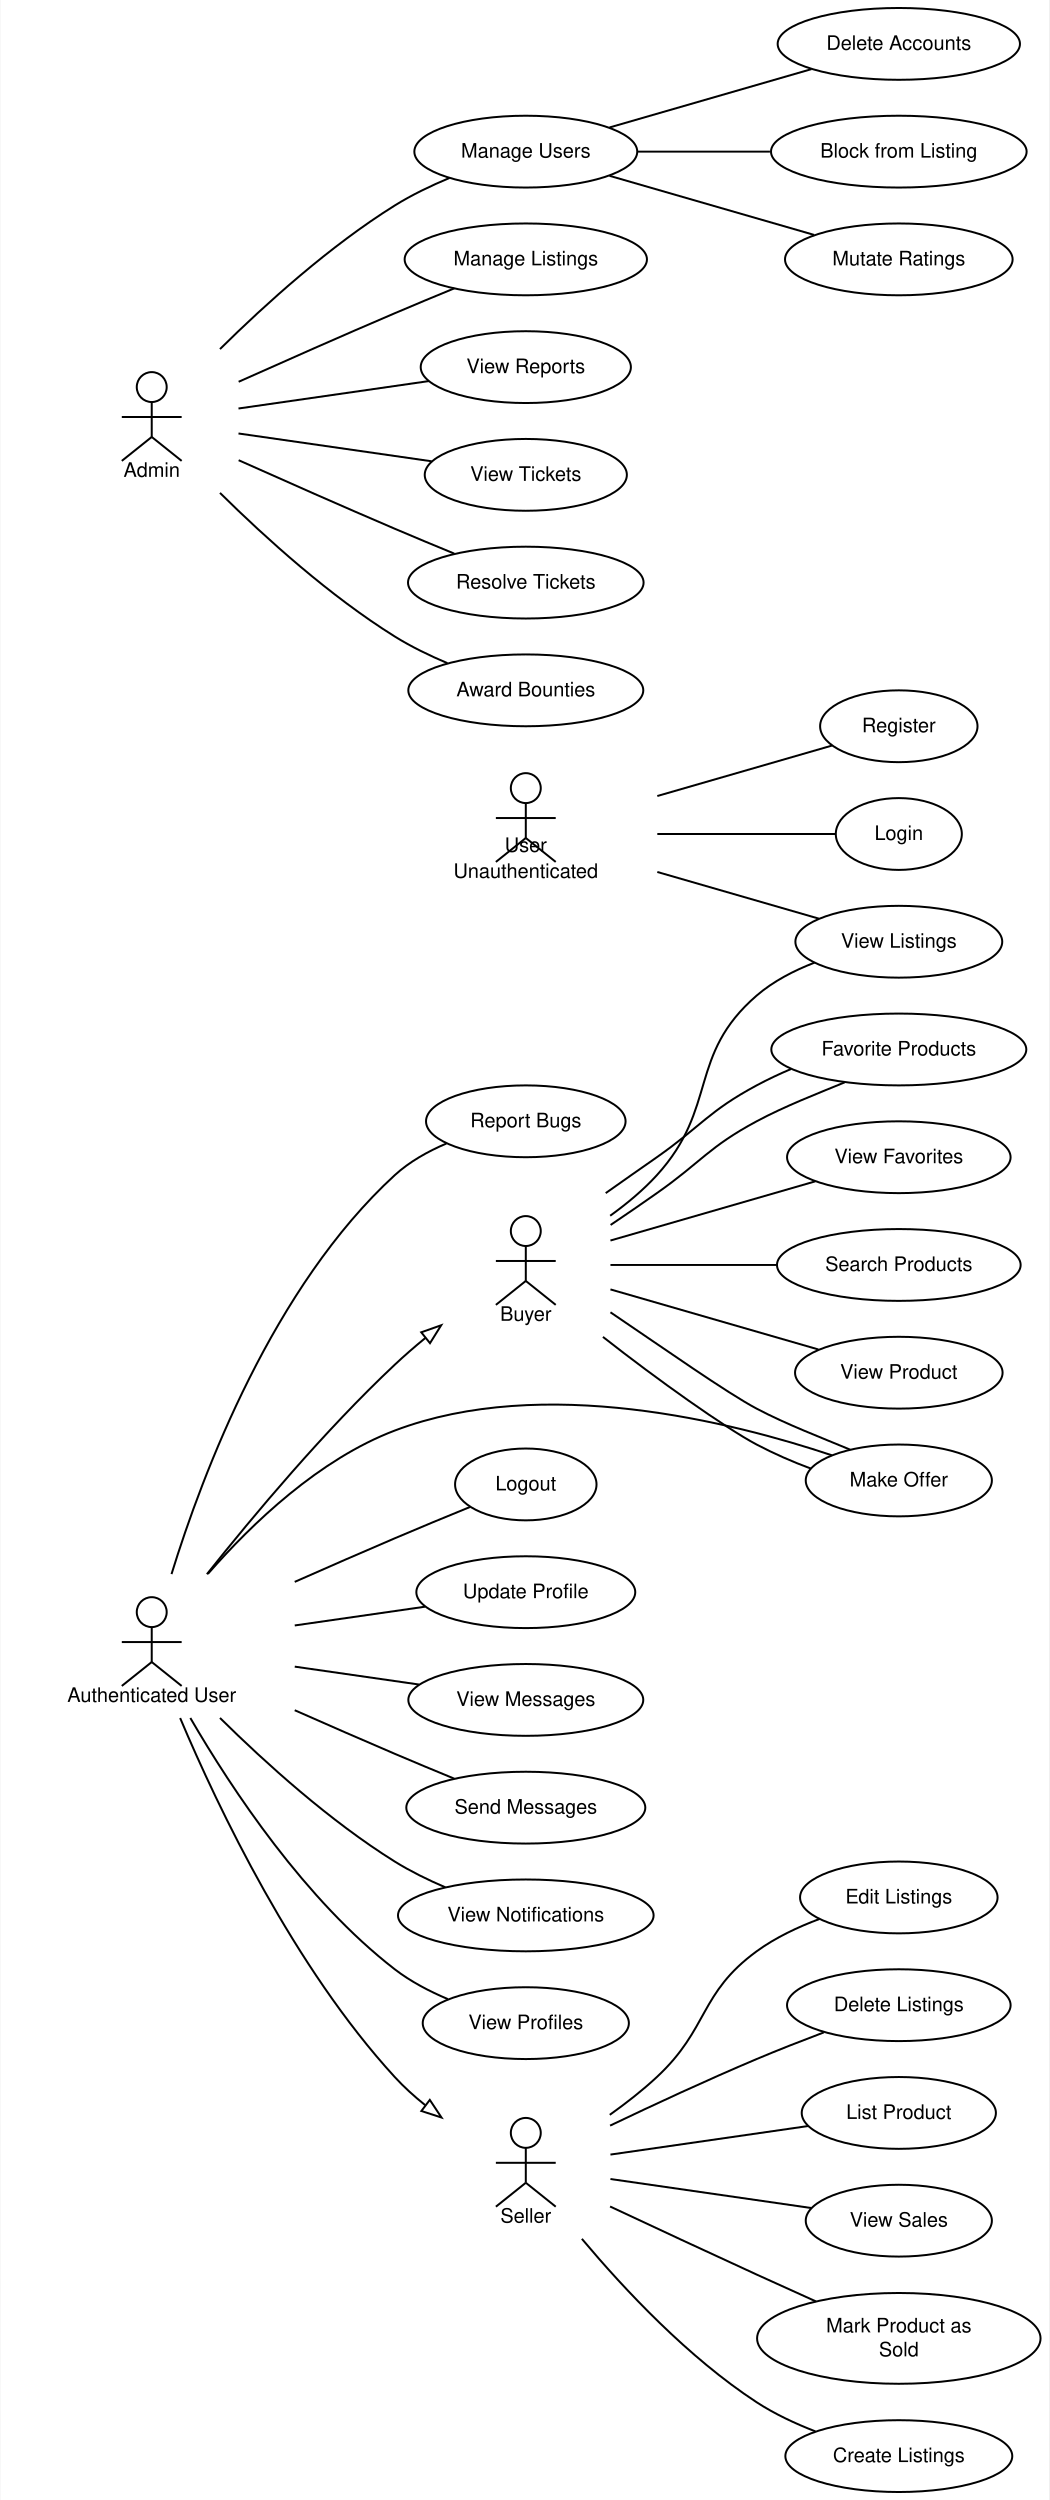
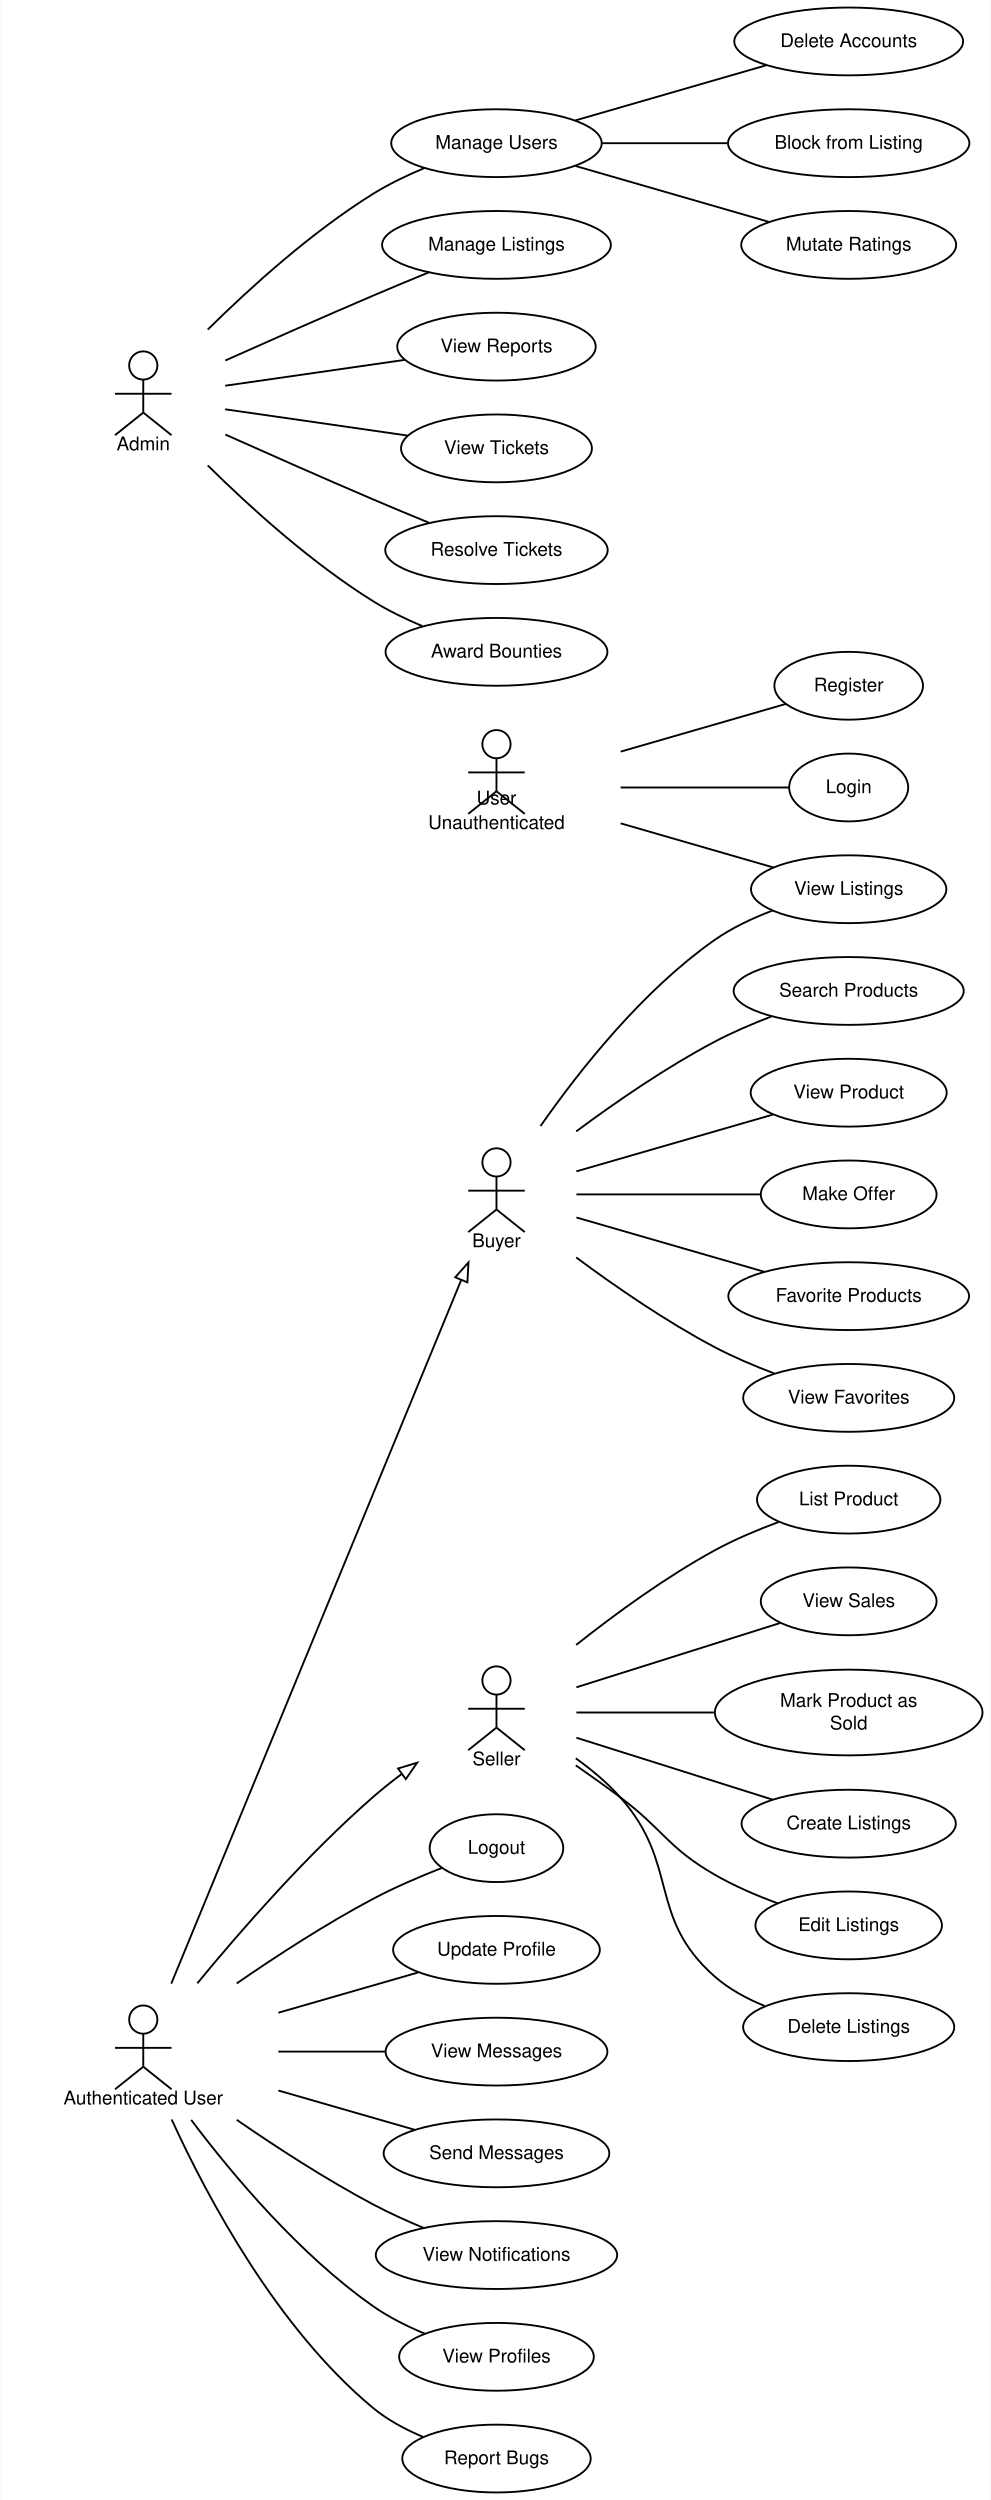
- <svg xmlns="http://www.w3.org/2000/svg" width="526pt" height="1253pt" viewBox="0.00 0.00 525.50 1253.00">
-   <g id="graph0" class="graph" transform="scale(1 1) rotate(0) translate(4 1249)">
-     <polygon fill="#ffffff" stroke="transparent" points="-4,4 -4,-1249 521.504,-1249 521.504,4 -4,4" />
+ <svg xmlns="http://www.w3.org/2000/svg" width="526pt" height="1327pt" viewBox="0.00 0.00 525.50 1327.00">
+   <g id="graph0" class="graph" transform="scale(1 1) rotate(0) translate(4 1323)">
+     <polygon fill="#ffffff" stroke="transparent" points="-4,4 -4,-1323 521.504,-1323 521.504,4 -4,4" />
    <g id="node1" class="node">
-       <g transform="translate(259.2805,-834)" style="fill:none;stroke:black;stroke-width:1px">
-         <circle cx="0" cy="-20" r="7.5" />
-         <line x1="0" y1="-12.5" x2="0" y2="5" />
-         <line x1="-15" y1="-5" x2="15" y2="-5" />
-         <line x1="0" y1="5" x2="-15" y2="17" />
-         <line x1="0" y1="5" x2="15" y2="17" />
-       </g>
-       <text text-anchor="middle" x="259.281" y="-809" font-family="Helvetica,sans-Serif" font-size="10.00" fill="#000000">Unauthenticated</text>
-       <text text-anchor="middle" x="259.281" y="-822" font-family="Helvetica,sans-Serif" font-size="10.00" fill="#000000">User</text>
+       <g transform="translate(259.2805,-908)" style="fill:none;stroke:black;stroke-width:1px">
+         <circle cx="0" cy="-20" r="7.5" />
+         <line x1="0" y1="-12.5" x2="0" y2="5" />
+         <line x1="-15" y1="-5" x2="15" y2="-5" />
+         <line x1="0" y1="5" x2="-15" y2="17" />
+         <line x1="0" y1="5" x2="15" y2="17" />
+       </g>
+       <text text-anchor="middle" x="259.281" y="-883" font-family="Helvetica,sans-Serif" font-size="10.00" fill="#000000">Unauthenticated</text>
+       <text text-anchor="middle" x="259.281" y="-896" font-family="Helvetica,sans-Serif" font-size="10.00" fill="#000000">User</text>
    </g>
    <g id="node6" class="node">
-       <ellipse fill="none" stroke="#000000" cx="446.236" cy="-885" rx="39.443" ry="18" />
-       <text text-anchor="middle" x="446.236" y="-882" font-family="Helvetica,sans-Serif" font-size="10.00" fill="#000000">Register</text>
+       <ellipse fill="none" stroke="#000000" cx="446.236" cy="-959" rx="39.443" ry="18" />
+       <text text-anchor="middle" x="446.236" y="-956" font-family="Helvetica,sans-Serif" font-size="10.00" fill="#000000">Register</text>
    </g>
    <g id="edge3" class="edge">
-       <path fill="none" stroke="#000000" d="M325.194,-850.038C354.84,-858.601 388.548,-868.338 412.851,-875.357" />
+       <path fill="none" stroke="#000000" d="M325.194,-924.038C354.84,-932.601 388.548,-942.338 412.851,-949.357" />
    </g>
    <g id="node7" class="node">
-       <ellipse fill="none" stroke="#000000" cx="446.236" cy="-831" rx="31.586" ry="18" />
-       <text text-anchor="middle" x="446.236" y="-828" font-family="Helvetica,sans-Serif" font-size="10.00" fill="#000000">Login</text>
+       <ellipse fill="none" stroke="#000000" cx="446.236" cy="-905" rx="31.586" ry="18" />
+       <text text-anchor="middle" x="446.236" y="-902" font-family="Helvetica,sans-Serif" font-size="10.00" fill="#000000">Login</text>
    </g>
    <g id="edge4" class="edge">
-       <path fill="none" stroke="#000000" d="M325.194,-831C355.576,-831 390.224,-831 414.643,-831" />
+       <path fill="none" stroke="#000000" d="M325.194,-905C355.576,-905 390.224,-905 414.643,-905" />
    </g>
    <g id="node8" class="node">
-       <ellipse fill="none" stroke="#000000" cx="446.236" cy="-777" rx="51.838" ry="18" />
-       <text text-anchor="middle" x="446.236" y="-774" font-family="Helvetica,sans-Serif" font-size="10.00" fill="#000000">View Listings</text>
+       <ellipse fill="none" stroke="#000000" cx="446.236" cy="-851" rx="51.838" ry="18" />
+       <text text-anchor="middle" x="446.236" y="-848" font-family="Helvetica,sans-Serif" font-size="10.00" fill="#000000">View Listings</text>
    </g>
    <g id="edge5" class="edge">
-       <path fill="none" stroke="#000000" d="M325.194,-811.962C352.212,-804.158 382.604,-795.38 406.175,-788.571" />
+       <path fill="none" stroke="#000000" d="M325.194,-885.962C352.212,-878.158 382.604,-869.38 406.175,-862.571" />
    </g>
    <g id="node2" class="node">
-       <g transform="translate(71.7965,-421)" style="fill:none;stroke:black;stroke-width:1px">
-         <circle cx="0" cy="-20" r="7.5" />
-         <line x1="0" y1="-12.5" x2="0" y2="5" />
-         <line x1="-15" y1="-5" x2="15" y2="-5" />
-         <line x1="0" y1="5" x2="-15" y2="17" />
-         <line x1="0" y1="5" x2="15" y2="17" />
-       </g>
-       <text text-anchor="middle" x="71.796" y="-396" font-family="Helvetica,sans-Serif" font-size="10.00" fill="#000000">Authenticated User</text>
+       <g transform="translate(71.7965,-231)" style="fill:none;stroke:black;stroke-width:1px">
+         <circle cx="0" cy="-20" r="7.5" />
+         <line x1="0" y1="-12.5" x2="0" y2="5" />
+         <line x1="-15" y1="-5" x2="15" y2="-5" />
+         <line x1="0" y1="5" x2="-15" y2="17" />
+         <line x1="0" y1="5" x2="15" y2="17" />
+       </g>
+       <text text-anchor="middle" x="71.796" y="-206" font-family="Helvetica,sans-Serif" font-size="10.00" fill="#000000">Authenticated User</text>
    </g>
    <g id="node4" class="node">
-       <g transform="translate(259.2805,-612)" style="fill:none;stroke:black;stroke-width:1px">
-         <circle cx="0" cy="-20" r="7.5" />
-         <line x1="0" y1="-12.5" x2="0" y2="5" />
-         <line x1="-15" y1="-5" x2="15" y2="-5" />
-         <line x1="0" y1="5" x2="-15" y2="17" />
-         <line x1="0" y1="5" x2="15" y2="17" />
-       </g>
-       <text text-anchor="middle" x="259.281" y="-587" font-family="Helvetica,sans-Serif" font-size="10.00" fill="#000000">Buyer</text>
+       <g transform="translate(259.2805,-686)" style="fill:none;stroke:black;stroke-width:1px">
+         <circle cx="0" cy="-20" r="7.5" />
+         <line x1="0" y1="-12.5" x2="0" y2="5" />
+         <line x1="-15" y1="-5" x2="15" y2="-5" />
+         <line x1="0" y1="5" x2="-15" y2="17" />
+         <line x1="0" y1="5" x2="15" y2="17" />
+       </g>
+       <text text-anchor="middle" x="259.281" y="-661" font-family="Helvetica,sans-Serif" font-size="10.00" fill="#000000">Buyer</text>
    </g>
    <g id="edge1" class="edge">
-       <path fill="none" stroke="#000000" d="M99.437,-460.005C122.977,-489.64 158.475,-531.989 193.593,-565 198.434,-569.551 203.676,-574.093 209.015,-578.481" />
-       <polygon fill="none" stroke="#000000" points="206.88,-581.255 216.871,-584.781 211.26,-575.794 206.88,-581.255" />
+       <path fill="none" stroke="#000000" d="M86.665,-270.083C120.508,-352.217 203.239,-552.993 240.521,-643.473" />
+       <polygon fill="none" stroke="#000000" points="237.365,-645 244.411,-652.913 243.837,-642.334 237.365,-645" />
    </g>
    <g id="node5" class="node">
-       <g transform="translate(259.2805,-160)" style="fill:none;stroke:black;stroke-width:1px">
-         <circle cx="0" cy="-20" r="7.5" />
-         <line x1="0" y1="-12.5" x2="0" y2="5" />
-         <line x1="-15" y1="-5" x2="15" y2="-5" />
-         <line x1="0" y1="5" x2="-15" y2="17" />
-         <line x1="0" y1="5" x2="15" y2="17" />
-       </g>
-       <text text-anchor="middle" x="259.281" y="-135" font-family="Helvetica,sans-Serif" font-size="10.00" fill="#000000">Seller</text>
+       <g transform="translate(259.2805,-411)" style="fill:none;stroke:black;stroke-width:1px">
+         <circle cx="0" cy="-20" r="7.5" />
+         <line x1="0" y1="-12.5" x2="0" y2="5" />
+         <line x1="-15" y1="-5" x2="15" y2="-5" />
+         <line x1="0" y1="5" x2="-15" y2="17" />
+         <line x1="0" y1="5" x2="15" y2="17" />
+       </g>
+       <text text-anchor="middle" x="259.281" y="-386" font-family="Helvetica,sans-Serif" font-size="10.00" fill="#000000">Seller</text>
    </g>
    <g id="edge2" class="edge">
-       <path fill="none" stroke="#000000" d="M86.035,-387.923C105.343,-342.248 143.275,-262.909 193.593,-208 198.174,-203.001 203.41,-198.266 208.883,-193.877" />
-       <polygon fill="none" stroke="#000000" points="211.17,-196.536 217.022,-187.704 206.94,-190.959 211.17,-196.536" />
+       <path fill="none" stroke="#000000" d="M100.48,-270.256C123.93,-298.742 158.786,-338.552 193.593,-369 198.373,-373.181 203.552,-377.31 208.834,-381.272" />
+       <polygon fill="none" stroke="#000000" points="207.03,-384.289 217.175,-387.343 211.149,-378.629 207.03,-384.289" />
    </g>
    <g id="node9" class="node">
-       <ellipse fill="none" stroke="#000000" cx="259.281" cy="-505" rx="35.447" ry="18" />
-       <text text-anchor="middle" x="259.281" y="-502" font-family="Helvetica,sans-Serif" font-size="10.00" fill="#000000">Logout</text>
+       <ellipse fill="none" stroke="#000000" cx="259.281" cy="-342" rx="35.447" ry="18" />
+       <text text-anchor="middle" x="259.281" y="-339" font-family="Helvetica,sans-Serif" font-size="10.00" fill="#000000">Logout</text>
    </g>
    <g id="edge6" class="edge">
-       <path fill="none" stroke="#000000" d="M143.464,-456.165C159.897,-463.431 177.32,-471.05 193.593,-478 205.952,-483.279 219.696,-488.957 231.403,-493.738" />
+       <path fill="none" stroke="#000000" d="M121.386,-270.197C142.969,-285.094 168.925,-301.892 193.593,-315 205.243,-321.191 218.63,-326.923 230.267,-331.499" />
    </g>
    <g id="node10" class="node">
-       <ellipse fill="none" stroke="#000000" cx="259.281" cy="-451" rx="54.86" ry="18" />
-       <text text-anchor="middle" x="259.281" y="-448" font-family="Helvetica,sans-Serif" font-size="10.00" fill="#000000">Update Profile</text>
+       <ellipse fill="none" stroke="#000000" cx="259.281" cy="-288" rx="54.86" ry="18" />
+       <text text-anchor="middle" x="259.281" y="-285" font-family="Helvetica,sans-Serif" font-size="10.00" fill="#000000">Update Profile</text>
    </g>
    <g id="edge7" class="edge">
-       <path fill="none" stroke="#000000" d="M143.479,-434.323C165.291,-437.464 188.792,-440.849 208.886,-443.743" />
+       <path fill="none" stroke="#000000" d="M143.479,-254.646C168.599,-261.881 195.959,-269.762 217.775,-276.045" />
    </g>
    <g id="node11" class="node">
-       <ellipse fill="none" stroke="#000000" cx="259.281" cy="-397" rx="58.874" ry="18" />
-       <text text-anchor="middle" x="259.281" y="-394" font-family="Helvetica,sans-Serif" font-size="10.00" fill="#000000">View Messages</text>
+       <ellipse fill="none" stroke="#000000" cx="259.281" cy="-234" rx="58.874" ry="18" />
+       <text text-anchor="middle" x="259.281" y="-231" font-family="Helvetica,sans-Serif" font-size="10.00" fill="#000000">View Messages</text>
    </g>
    <g id="edge8" class="edge">
-       <path fill="none" stroke="#000000" d="M143.479,-413.677C164.154,-410.7 186.346,-407.503 205.716,-404.714" />
+       <path fill="none" stroke="#000000" d="M143.479,-234C162.189,-234 182.143,-234 200.123,-234" />
    </g>
    <g id="node12" class="node">
-       <ellipse fill="none" stroke="#000000" cx="259.281" cy="-343" rx="59.895" ry="18" />
-       <text text-anchor="middle" x="259.281" y="-340" font-family="Helvetica,sans-Serif" font-size="10.00" fill="#000000">Send Messages</text>
+       <ellipse fill="none" stroke="#000000" cx="259.281" cy="-180" rx="59.895" ry="18" />
+       <text text-anchor="middle" x="259.281" y="-177" font-family="Helvetica,sans-Serif" font-size="10.00" fill="#000000">Send Messages</text>
    </g>
    <g id="edge9" class="edge">
-       <path fill="none" stroke="#000000" d="M143.464,-391.835C159.897,-384.569 177.32,-376.95 193.593,-370 203.231,-365.884 213.711,-361.524 223.41,-357.537" />
+       <path fill="none" stroke="#000000" d="M143.479,-213.354C167.875,-206.327 194.385,-198.692 215.876,-192.502" />
    </g>
    <g id="node13" class="node">
-       <ellipse fill="none" stroke="#000000" cx="259.281" cy="-289" rx="64.06" ry="18" />
-       <text text-anchor="middle" x="259.281" y="-286" font-family="Helvetica,sans-Serif" font-size="10.00" fill="#000000">View Notifications</text>
+       <ellipse fill="none" stroke="#000000" cx="259.281" cy="-126" rx="64.06" ry="18" />
+       <text text-anchor="middle" x="259.281" y="-123" font-family="Helvetica,sans-Serif" font-size="10.00" fill="#000000">View Notifications</text>
    </g>
    <g id="edge10" class="edge">
-       <path fill="none" stroke="#000000" d="M106.009,-387.958C129.122,-365.122 161.222,-336.192 193.593,-316 201.439,-311.106 210.326,-306.762 218.97,-303.066" />
+       <path fill="none" stroke="#000000" d="M121.386,-197.803C142.969,-182.906 168.925,-166.108 193.593,-153 202.086,-148.487 211.501,-144.218 220.489,-140.463" />
    </g>
    <g id="node14" class="node">
-       <ellipse fill="none" stroke="#000000" cx="259.281" cy="-235" rx="51.663" ry="18" />
-       <text text-anchor="middle" x="259.281" y="-232" font-family="Helvetica,sans-Serif" font-size="10.00" fill="#000000">View Profiles</text>
+       <ellipse fill="none" stroke="#000000" cx="259.281" cy="-72" rx="51.663" ry="18" />
+       <text text-anchor="middle" x="259.281" y="-69" font-family="Helvetica,sans-Serif" font-size="10.00" fill="#000000">View Profiles</text>
    </g>
    <g id="edge11" class="edge">
-       <path fill="none" stroke="#000000" d="M91.149,-387.944C112.154,-351.789 148.771,-296.647 193.593,-262 201.495,-255.892 210.972,-250.946 220.237,-247.039" />
+       <path fill="none" stroke="#000000" d="M97.235,-197.75C119.714,-167.92 154.875,-126.256 193.593,-99 201.961,-93.109 211.808,-88.2 221.295,-84.255" />
    </g>
    <g id="node15" class="node">
-       <ellipse fill="none" stroke="#000000" cx="446.236" cy="-507" rx="46.648" ry="18" />
-       <text text-anchor="middle" x="446.236" y="-504" font-family="Helvetica,sans-Serif" font-size="10.00" fill="#000000">Make Offer</text>
+       <ellipse fill="none" stroke="#000000" cx="259.281" cy="-18" rx="50.009" ry="18" />
+       <text text-anchor="middle" x="259.281" y="-15" font-family="Helvetica,sans-Serif" font-size="10.00" fill="#000000">Report Bugs</text>
    </g>
    <g id="edge12" class="edge">
-       <path fill="none" stroke="#000000" d="M99.954,-460.17C122.233,-485.642 155.809,-517.661 193.593,-532 267.974,-560.228 363.064,-536.222 412.682,-519.606" />
+       <path fill="none" stroke="#000000" d="M86.868,-197.974C106.051,-156.053 142.889,-87.204 193.593,-45 201.364,-38.532 210.896,-33.437 220.264,-29.5" />
+     </g>
+     <g id="node3" class="node">
+       <g transform="translate(71.7965,-1109)" style="fill:none;stroke:black;stroke-width:1px">
+         <circle cx="0" cy="-20" r="7.5" />
+         <line x1="0" y1="-12.5" x2="0" y2="5" />
+         <line x1="-15" y1="-5" x2="15" y2="-5" />
+         <line x1="0" y1="5" x2="-15" y2="17" />
+         <line x1="0" y1="5" x2="15" y2="17" />
+       </g>
+       <text text-anchor="middle" x="71.796" y="-1084" font-family="Helvetica,sans-Serif" font-size="10.00" fill="#000000">Admin</text>
+     </g>
+     <g id="node27" class="node">
+       <ellipse fill="none" stroke="#000000" cx="259.281" cy="-1247" rx="55.861" ry="18" />
+       <text text-anchor="middle" x="259.281" y="-1244" font-family="Helvetica,sans-Serif" font-size="10.00" fill="#000000">Manage Users</text>
+     </g>
+     <g id="edge25" class="edge">
+       <path fill="none" stroke="#000000" d="M106.009,-1148.042C129.122,-1170.879 161.222,-1199.808 193.593,-1220 202.067,-1225.286 211.755,-1229.929 221.04,-1233.809" />
+     </g>
+     <g id="node28" class="node">
+       <ellipse fill="none" stroke="#000000" cx="259.281" cy="-1193" rx="60.726" ry="18" />
+       <text text-anchor="middle" x="259.281" y="-1190" font-family="Helvetica,sans-Serif" font-size="10.00" fill="#000000">Manage Listings</text>
+     </g>
+     <g id="edge26" class="edge">
+       <path fill="none" stroke="#000000" d="M115.359,-1131.659C138.527,-1142.028 167.536,-1154.871 193.593,-1166 203.231,-1170.117 213.711,-1174.476 223.41,-1178.463" />
+     </g>
+     <g id="node29" class="node">
+       <ellipse fill="none" stroke="#000000" cx="259.281" cy="-1139" rx="52.673" ry="18" />
+       <text text-anchor="middle" x="259.281" y="-1136" font-family="Helvetica,sans-Serif" font-size="10.00" fill="#000000">View Reports</text>
+     </g>
+     <g id="edge27" class="edge">
+       <path fill="none" stroke="#000000" d="M115.28,-1118.262C143.838,-1122.375 181.231,-1127.76 210.755,-1132.012" />
+     </g>
+     <g id="node30" class="node">
+       <ellipse fill="none" stroke="#000000" cx="259.281" cy="-1085" rx="50.658" ry="18" />
+       <text text-anchor="middle" x="259.281" y="-1082" font-family="Helvetica,sans-Serif" font-size="10.00" fill="#000000">View Tickets</text>
+     </g>
+     <g id="edge28" class="edge">
+       <path fill="none" stroke="#000000" d="M115.28,-1105.738C144.271,-1101.563 182.366,-1096.077 212.091,-1091.796" />
+     </g>
+     <g id="node31" class="node">
+       <ellipse fill="none" stroke="#000000" cx="259.281" cy="-1031" rx="59.037" ry="18" />
+       <text text-anchor="middle" x="259.281" y="-1028" font-family="Helvetica,sans-Serif" font-size="10.00" fill="#000000">Resolve Tickets</text>
+     </g>
+     <g id="edge29" class="edge">
+       <path fill="none" stroke="#000000" d="M115.359,-1092.341C138.527,-1081.972 167.536,-1069.129 193.593,-1058 203.231,-1053.883 213.711,-1049.524 223.41,-1045.537" />
+     </g>
+     <g id="node32" class="node">
+       <ellipse fill="none" stroke="#000000" cx="259.281" cy="-977" rx="58.883" ry="18" />
+       <text text-anchor="middle" x="259.281" y="-974" font-family="Helvetica,sans-Serif" font-size="10.00" fill="#000000">Award Bounties</text>
+     </g>
+     <g id="edge30" class="edge">
+       <path fill="none" stroke="#000000" d="M106.009,-1075.958C129.122,-1053.121 161.222,-1024.192 193.593,-1004 201.753,-998.91 211.039,-994.415 220.006,-990.626" />
+     </g>
+     <g id="edge18" class="edge">
+       <path fill="none" stroke="#000000" d="M282.66,-725.284C303.651,-755.339 336.952,-797.304 374.968,-824 384.172,-830.463 395.121,-835.611 405.641,-839.604" />
    </g>
    <g id="node16" class="node">
-       <ellipse fill="none" stroke="#000000" cx="259.281" cy="-687" rx="50.009" ry="18" />
-       <text text-anchor="middle" x="259.281" y="-684" font-family="Helvetica,sans-Serif" font-size="10.00" fill="#000000">Report Bugs</text>
+       <ellipse fill="none" stroke="#000000" cx="446.236" cy="-797" rx="61.063" ry="18" />
+       <text text-anchor="middle" x="446.236" y="-794" font-family="Helvetica,sans-Serif" font-size="10.00" fill="#000000">Search Products</text>
    </g>
    <g id="edge13" class="edge">
-       <path fill="none" stroke="#000000" d="M81.716,-460.069C97.455,-511.062 132.767,-604.218 193.593,-660 200.954,-666.75 210.232,-671.932 219.479,-675.862" />
-     </g>
-     <g id="node3" class="node">
-       <g transform="translate(71.7965,-1035)" style="fill:none;stroke:black;stroke-width:1px">
-         <circle cx="0" cy="-20" r="7.5" />
-         <line x1="0" y1="-12.5" x2="0" y2="5" />
-         <line x1="-15" y1="-5" x2="15" y2="-5" />
-         <line x1="0" y1="5" x2="-15" y2="17" />
-         <line x1="0" y1="5" x2="15" y2="17" />
-       </g>
-       <text text-anchor="middle" x="71.796" y="-1010" font-family="Helvetica,sans-Serif" font-size="10.00" fill="#000000">Admin</text>
-     </g>
-     <g id="node27" class="node">
-       <ellipse fill="none" stroke="#000000" cx="259.281" cy="-1173" rx="55.861" ry="18" />
-       <text text-anchor="middle" x="259.281" y="-1170" font-family="Helvetica,sans-Serif" font-size="10.00" fill="#000000">Manage Users</text>
-     </g>
-     <g id="edge28" class="edge">
-       <path fill="none" stroke="#000000" d="M106.009,-1074.042C129.122,-1096.879 161.222,-1125.808 193.593,-1146 202.067,-1151.286 211.755,-1155.929 221.04,-1159.809" />
-     </g>
-     <g id="node28" class="node">
-       <ellipse fill="none" stroke="#000000" cx="259.281" cy="-1119" rx="60.726" ry="18" />
-       <text text-anchor="middle" x="259.281" y="-1116" font-family="Helvetica,sans-Serif" font-size="10.00" fill="#000000">Manage Listings</text>
-     </g>
-     <g id="edge29" class="edge">
-       <path fill="none" stroke="#000000" d="M115.359,-1057.659C138.527,-1068.028 167.536,-1080.871 193.593,-1092 203.231,-1096.117 213.711,-1100.476 223.41,-1104.463" />
-     </g>
-     <g id="node29" class="node">
-       <ellipse fill="none" stroke="#000000" cx="259.281" cy="-1065" rx="52.673" ry="18" />
-       <text text-anchor="middle" x="259.281" y="-1062" font-family="Helvetica,sans-Serif" font-size="10.00" fill="#000000">View Reports</text>
-     </g>
-     <g id="edge30" class="edge">
-       <path fill="none" stroke="#000000" d="M115.28,-1044.262C143.838,-1048.375 181.231,-1053.76 210.755,-1058.012" />
-     </g>
-     <g id="node30" class="node">
-       <ellipse fill="none" stroke="#000000" cx="259.281" cy="-1011" rx="50.658" ry="18" />
-       <text text-anchor="middle" x="259.281" y="-1008" font-family="Helvetica,sans-Serif" font-size="10.00" fill="#000000">View Tickets</text>
+       <path fill="none" stroke="#000000" d="M301.594,-722.445C322.816,-738.207 349.393,-756.474 374.968,-770 384.442,-775.01 395.055,-779.553 405.139,-783.423" />
+     </g>
+     <g id="node17" class="node">
+       <ellipse fill="none" stroke="#000000" cx="446.236" cy="-743" rx="52.012" ry="18" />
+       <text text-anchor="middle" x="446.236" y="-740" font-family="Helvetica,sans-Serif" font-size="10.00" fill="#000000">View Product</text>
+     </g>
+     <g id="edge14" class="edge">
+       <path fill="none" stroke="#000000" d="M301.704,-701.253C332.946,-710.278 375.165,-722.472 405.903,-731.35" />
+     </g>
+     <g id="node18" class="node">
+       <ellipse fill="none" stroke="#000000" cx="446.236" cy="-689" rx="46.648" ry="18" />
+       <text text-anchor="middle" x="446.236" y="-686" font-family="Helvetica,sans-Serif" font-size="10.00" fill="#000000">Make Offer</text>
+     </g>
+     <g id="edge15" class="edge">
+       <path fill="none" stroke="#000000" d="M301.704,-689C330.792,-689 369.394,-689 399.387,-689" />
+     </g>
+     <g id="node19" class="node">
+       <ellipse fill="none" stroke="#000000" cx="446.236" cy="-635" rx="63.9" ry="18" />
+       <text text-anchor="middle" x="446.236" y="-632" font-family="Helvetica,sans-Serif" font-size="10.00" fill="#000000">Favorite Products</text>
+     </g>
+     <g id="edge16" class="edge">
+       <path fill="none" stroke="#000000" d="M301.704,-676.747C331.438,-668.158 371.115,-656.698 401.374,-647.958" />
+     </g>
+     <g id="node20" class="node">
+       <ellipse fill="none" stroke="#000000" cx="446.236" cy="-581" rx="56.021" ry="18" />
+       <text text-anchor="middle" x="446.236" y="-578" font-family="Helvetica,sans-Serif" font-size="10.00" fill="#000000">View Favorites</text>
+     </g>
+     <g id="edge17" class="edge">
+       <path fill="none" stroke="#000000" d="M301.594,-655.555C322.816,-639.793 349.393,-621.526 374.968,-608 384.91,-602.742 396.106,-597.999 406.628,-594.009" />
+     </g>
+     <g id="node21" class="node">
+       <ellipse fill="none" stroke="#000000" cx="446.236" cy="-527" rx="48.664" ry="18" />
+       <text text-anchor="middle" x="446.236" y="-524" font-family="Helvetica,sans-Serif" font-size="10.00" fill="#000000">List Product</text>
+     </g>
+     <g id="edge19" class="edge">
+       <path fill="none" stroke="#000000" d="M301.574,-449.884C322.684,-466.609 349.172,-485.884 374.968,-500 385.646,-505.843 397.854,-510.974 409.113,-515.149" />
+     </g>
+     <g id="node22" class="node">
+       <ellipse fill="none" stroke="#000000" cx="446.236" cy="-473" rx="46.648" ry="18" />
+       <text text-anchor="middle" x="446.236" y="-470" font-family="Helvetica,sans-Serif" font-size="10.00" fill="#000000">View Sales</text>
+     </g>
+     <g id="edge20" class="edge">
+       <path fill="none" stroke="#000000" d="M301.704,-427.388C334.347,-437.69 378.972,-451.773 409.966,-461.554" />
+     </g>
+     <g id="node23" class="node">
+       <ellipse fill="none" stroke="#000000" cx="446.236" cy="-414" rx="71.037" ry="22.756" />
+       <text text-anchor="middle" x="446.236" y="-417" font-family="Helvetica,sans-Serif" font-size="10.00" fill="#000000">Mark Product as</text>
+       <text text-anchor="middle" x="446.236" y="-405" font-family="Helvetica,sans-Serif" font-size="10.00" fill="#000000">Sold</text>
+     </g>
+     <g id="edge21" class="edge">
+       <path fill="none" stroke="#000000" d="M301.704,-414C323.25,-414 350.017,-414 374.639,-414" />
+     </g>
+     <g id="node24" class="node">
+       <ellipse fill="none" stroke="#000000" cx="446.236" cy="-355" rx="56.866" ry="18" />
+       <text text-anchor="middle" x="446.236" y="-352" font-family="Helvetica,sans-Serif" font-size="10.00" fill="#000000">Create Listings</text>
+     </g>
+     <g id="edge22" class="edge">
+       <path fill="none" stroke="#000000" d="M301.704,-400.612C332.946,-390.752 375.165,-377.429 405.903,-367.728" />
+     </g>
+     <g id="node25" class="node">
+       <ellipse fill="none" stroke="#000000" cx="446.236" cy="-301" rx="49.499" ry="18" />
+       <text text-anchor="middle" x="446.236" y="-298" font-family="Helvetica,sans-Serif" font-size="10.00" fill="#000000">Edit Listings</text>
+     </g>
+     <g id="edge23" class="edge">
+       <path fill="none" stroke="#000000" d="M301.361,-385.966C309.29,-380.461 317.449,-374.642 324.968,-369 347.955,-351.752 350.093,-342.391 374.968,-328 385.39,-321.971 397.408,-316.816 408.57,-312.676" />
+     </g>
+     <g id="node26" class="node">
+       <ellipse fill="none" stroke="#000000" cx="446.236" cy="-247" rx="56.032" ry="18" />
+       <text text-anchor="middle" x="446.236" y="-244" font-family="Helvetica,sans-Serif" font-size="10.00" fill="#000000">Delete Listings</text>
+     </g>
+     <g id="edge24" class="edge">
+       <path fill="none" stroke="#000000" d="M301.363,-389.692C309.809,-383.625 318.167,-376.641 324.968,-369 356.691,-333.36 339.23,-305.613 374.968,-274 382.599,-267.25 392.087,-262.118 401.624,-258.241" />
+     </g>
+     <g id="node33" class="node">
+       <ellipse fill="none" stroke="#000000" cx="446.236" cy="-1301" rx="60.727" ry="18" />
+       <text text-anchor="middle" x="446.236" y="-1298" font-family="Helvetica,sans-Serif" font-size="10.00" fill="#000000">Delete Accounts</text>
    </g>
    <g id="edge31" class="edge">
-       <path fill="none" stroke="#000000" d="M115.28,-1031.738C144.271,-1027.563 182.366,-1022.077 212.091,-1017.796" />
-     </g>
-     <g id="node31" class="node">
-       <ellipse fill="none" stroke="#000000" cx="259.281" cy="-957" rx="59.037" ry="18" />
-       <text text-anchor="middle" x="259.281" y="-954" font-family="Helvetica,sans-Serif" font-size="10.00" fill="#000000">Resolve Tickets</text>
+       <path fill="none" stroke="#000000" d="M301.237,-1259.119C331.381,-1267.825 371.92,-1279.535 402.469,-1288.359" />
+     </g>
+     <g id="node34" class="node">
+       <ellipse fill="none" stroke="#000000" cx="446.236" cy="-1247" rx="64.061" ry="18" />
+       <text text-anchor="middle" x="446.236" y="-1244" font-family="Helvetica,sans-Serif" font-size="10.00" fill="#000000">Block from Listing</text>
    </g>
    <g id="edge32" class="edge">
-       <path fill="none" stroke="#000000" d="M115.359,-1018.341C138.527,-1007.972 167.536,-995.129 193.593,-984 203.231,-979.884 213.711,-975.524 223.41,-971.537" />
-     </g>
-     <g id="node32" class="node">
-       <ellipse fill="none" stroke="#000000" cx="259.281" cy="-903" rx="58.883" ry="18" />
-       <text text-anchor="middle" x="259.281" y="-900" font-family="Helvetica,sans-Serif" font-size="10.00" fill="#000000">Award Bounties</text>
+       <path fill="none" stroke="#000000" d="M315.373,-1247C336.239,-1247 360.081,-1247 381.647,-1247" />
+     </g>
+     <g id="node35" class="node">
+       <ellipse fill="none" stroke="#000000" cx="446.236" cy="-1193" rx="57.04" ry="18" />
+       <text text-anchor="middle" x="446.236" y="-1190" font-family="Helvetica,sans-Serif" font-size="10.00" fill="#000000">Mutate Ratings</text>
    </g>
    <g id="edge33" class="edge">
-       <path fill="none" stroke="#000000" d="M106.009,-1001.958C129.122,-979.121 161.222,-950.192 193.593,-930 201.753,-924.91 211.039,-920.415 220.006,-916.626" />
-     </g>
-     <g id="edge19" class="edge">
-       <path fill="none" stroke="#000000" d="M301.575,-639.671C309.913,-645.674 318.174,-652.539 324.968,-660 355.776,-693.833 340.354,-720.072 374.968,-750 383.275,-757.183 393.687,-762.546 403.966,-766.515" />
-     </g>
-     <g id="edge16" class="edge">
-       <path fill="none" stroke="#000000" d="M297.945,-578.946C325.19,-557.51 359.471,-533.196 374.968,-525 383.506,-520.484 392.97,-516.348 402.137,-512.952" />
-     </g>
-     <g id="edge20" class="edge">
-       <path fill="none" stroke="#000000" d="M301.701,-591.278C328.267,-573.333 360.176,-550.823 374.968,-543 389.939,-535.082 407.756,-528.332 421.83,-522.437" />
-     </g>
-     <g id="node17" class="node">
-       <ellipse fill="none" stroke="#000000" cx="446.236" cy="-615" rx="61.063" ry="18" />
-       <text text-anchor="middle" x="446.236" y="-612" font-family="Helvetica,sans-Serif" font-size="10.00" fill="#000000">Search Products</text>
-     </g>
-     <g id="edge14" class="edge">
-       <path fill="none" stroke="#000000" d="M301.704,-615C326.267,-615 357.615,-615 384.834,-615" />
-     </g>
-     <g id="node18" class="node">
-       <ellipse fill="none" stroke="#000000" cx="446.236" cy="-561" rx="52.012" ry="18" />
-       <text text-anchor="middle" x="446.236" y="-558" font-family="Helvetica,sans-Serif" font-size="10.00" fill="#000000">View Product</text>
-     </g>
-     <g id="edge15" class="edge">
-       <path fill="none" stroke="#000000" d="M301.704,-602.747C332.946,-593.722 375.165,-581.528 405.903,-572.65" />
-     </g>
-     <g id="node19" class="node">
-       <ellipse fill="none" stroke="#000000" cx="446.236" cy="-723" rx="63.9" ry="18" />
-       <text text-anchor="middle" x="446.236" y="-720" font-family="Helvetica,sans-Serif" font-size="10.00" fill="#000000">Favorite Products</text>
-     </g>
-     <g id="edge17" class="edge">
-       <path fill="none" stroke="#000000" d="M301.784,-635.058C309.52,-640.225 317.502,-645.756 324.968,-651 347.376,-666.739 350.847,-674.038 374.968,-687 388.954,-694.515 405.488,-700.918 419.107,-706.526" />
-     </g>
-     <g id="edge21" class="edge">
-       <path fill="none" stroke="#000000" d="M299.331,-651.009C307.821,-657.048 316.71,-663.2 324.968,-669 347.376,-684.739 350.847,-692.038 374.968,-705 380.446,-707.943 386.315,-710.716 392.246,-713.226" />
-     </g>
-     <g id="node20" class="node">
-       <ellipse fill="none" stroke="#000000" cx="446.236" cy="-669" rx="56.021" ry="18" />
-       <text text-anchor="middle" x="446.236" y="-666" font-family="Helvetica,sans-Serif" font-size="10.00" fill="#000000">View Favorites</text>
-     </g>
-     <g id="edge18" class="edge">
-       <path fill="none" stroke="#000000" d="M301.704,-627.253C332.408,-636.122 373.713,-648.053 404.303,-656.888" />
-     </g>
-     <g id="node21" class="node">
-       <ellipse fill="none" stroke="#000000" cx="446.236" cy="-190" rx="48.664" ry="18" />
-       <text text-anchor="middle" x="446.236" y="-187" font-family="Helvetica,sans-Serif" font-size="10.00" fill="#000000">List Product</text>
-     </g>
-     <g id="edge22" class="edge">
-       <path fill="none" stroke="#000000" d="M301.704,-169.127C331.223,-173.39 370.54,-179.068 400.714,-183.426" />
-     </g>
-     <g id="node22" class="node">
-       <ellipse fill="none" stroke="#000000" cx="446.236" cy="-136" rx="46.648" ry="18" />
-       <text text-anchor="middle" x="446.236" y="-133" font-family="Helvetica,sans-Serif" font-size="10.00" fill="#000000">View Sales</text>
-     </g>
-     <g id="edge23" class="edge">
-       <path fill="none" stroke="#000000" d="M301.704,-156.873C331.761,-152.532 371.978,-146.724 402.357,-142.337" />
-     </g>
-     <g id="node23" class="node">
-       <ellipse fill="none" stroke="#000000" cx="446.236" cy="-77" rx="71.037" ry="22.756" />
-       <text text-anchor="middle" x="446.236" y="-80" font-family="Helvetica,sans-Serif" font-size="10.00" fill="#000000">Mark Product as</text>
-       <text text-anchor="middle" x="446.236" y="-68" font-family="Helvetica,sans-Serif" font-size="10.00" fill="#000000">Sold</text>
-     </g>
-     <g id="edge24" class="edge">
-       <path fill="none" stroke="#000000" d="M301.521,-143.102C323.404,-132.839 350.583,-120.165 374.968,-109 384.587,-104.596 394.96,-99.905 404.736,-95.511" />
-     </g>
-     <g id="node24" class="node">
-       <ellipse fill="none" stroke="#000000" cx="446.236" cy="-18" rx="56.866" ry="18" />
-       <text text-anchor="middle" x="446.236" y="-15" font-family="Helvetica,sans-Serif" font-size="10.00" fill="#000000">Create Listings</text>
-     </g>
-     <g id="edge25" class="edge">
-       <path fill="none" stroke="#000000" d="M287.383,-126.897C308.999,-101.151 340.863,-67.282 374.968,-45 383.94,-39.138 394.369,-34.283 404.435,-30.384" />
-     </g>
-     <g id="node25" class="node">
-       <ellipse fill="none" stroke="#000000" cx="446.236" cy="-298" rx="49.499" ry="18" />
-       <text text-anchor="middle" x="446.236" y="-295" font-family="Helvetica,sans-Serif" font-size="10.00" fill="#000000">Edit Listings</text>
-     </g>
-     <g id="edge26" class="edge">
-       <path fill="none" stroke="#000000" d="M301.365,-189.051C309.539,-194.867 317.789,-201.308 324.968,-208 351.116,-232.374 346.106,-249.91 374.968,-271 384.369,-277.869 395.728,-283.207 406.588,-287.253" />
-     </g>
-     <g id="node26" class="node">
-       <ellipse fill="none" stroke="#000000" cx="446.236" cy="-244" rx="56.032" ry="18" />
-       <text text-anchor="middle" x="446.236" y="-241" font-family="Helvetica,sans-Serif" font-size="10.00" fill="#000000">Delete Listings</text>
-     </g>
-     <g id="edge27" class="edge">
-       <path fill="none" stroke="#000000" d="M301.522,-183.641C323.288,-194.04 350.362,-206.613 374.968,-217 385.817,-221.579 397.736,-226.238 408.67,-230.367" />
-     </g>
-     <g id="node33" class="node">
-       <ellipse fill="none" stroke="#000000" cx="446.236" cy="-1227" rx="60.727" ry="18" />
-       <text text-anchor="middle" x="446.236" y="-1224" font-family="Helvetica,sans-Serif" font-size="10.00" fill="#000000">Delete Accounts</text>
-     </g>
-     <g id="edge34" class="edge">
-       <path fill="none" stroke="#000000" d="M301.237,-1185.119C331.381,-1193.825 371.92,-1205.535 402.469,-1214.359" />
-     </g>
-     <g id="node34" class="node">
-       <ellipse fill="none" stroke="#000000" cx="446.236" cy="-1173" rx="64.061" ry="18" />
-       <text text-anchor="middle" x="446.236" y="-1170" font-family="Helvetica,sans-Serif" font-size="10.00" fill="#000000">Block from Listing</text>
-     </g>
-     <g id="edge35" class="edge">
-       <path fill="none" stroke="#000000" d="M315.373,-1173C336.239,-1173 360.081,-1173 381.647,-1173" />
-     </g>
-     <g id="node35" class="node">
-       <ellipse fill="none" stroke="#000000" cx="446.236" cy="-1119" rx="57.04" ry="18" />
-       <text text-anchor="middle" x="446.236" y="-1116" font-family="Helvetica,sans-Serif" font-size="10.00" fill="#000000">Mutate Ratings</text>
-     </g>
-     <g id="edge36" class="edge">
-       <path fill="none" stroke="#000000" d="M301.237,-1160.881C331.812,-1152.05 373.081,-1140.13 403.773,-1131.265" />
+       <path fill="none" stroke="#000000" d="M301.237,-1234.881C331.812,-1226.05 373.081,-1214.13 403.773,-1205.265" />
    </g>
  </g>
</svg>
